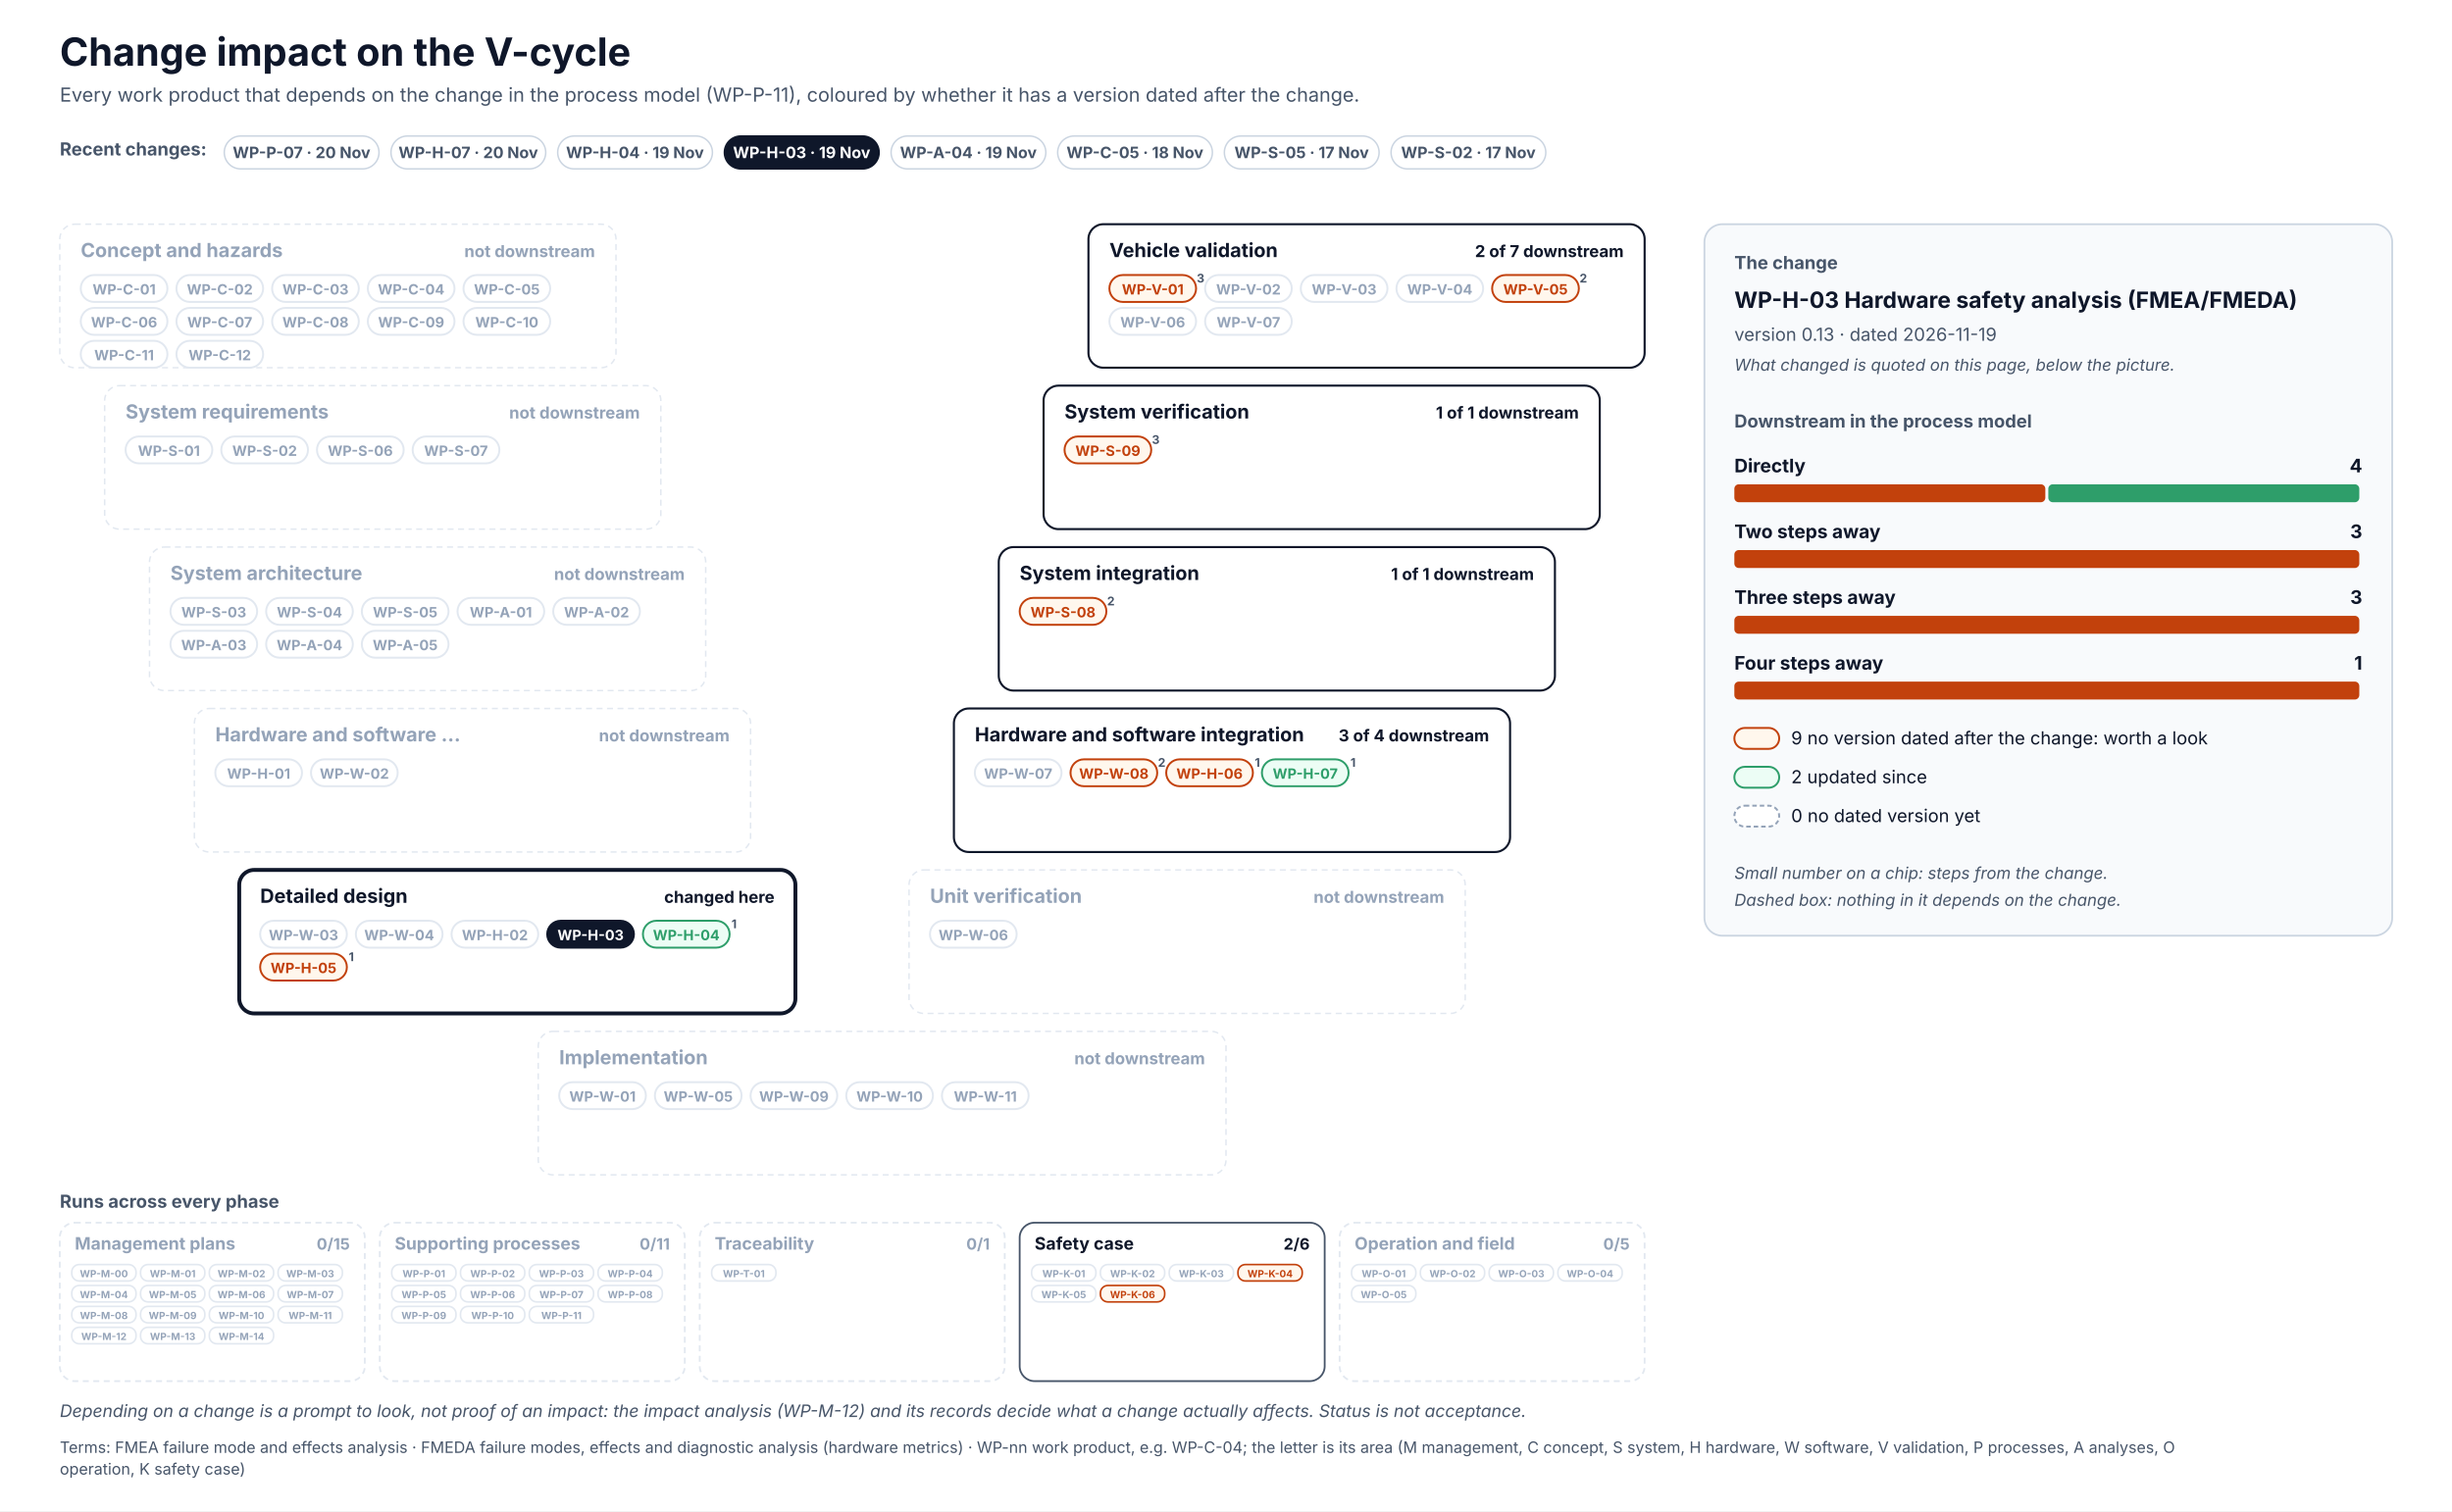
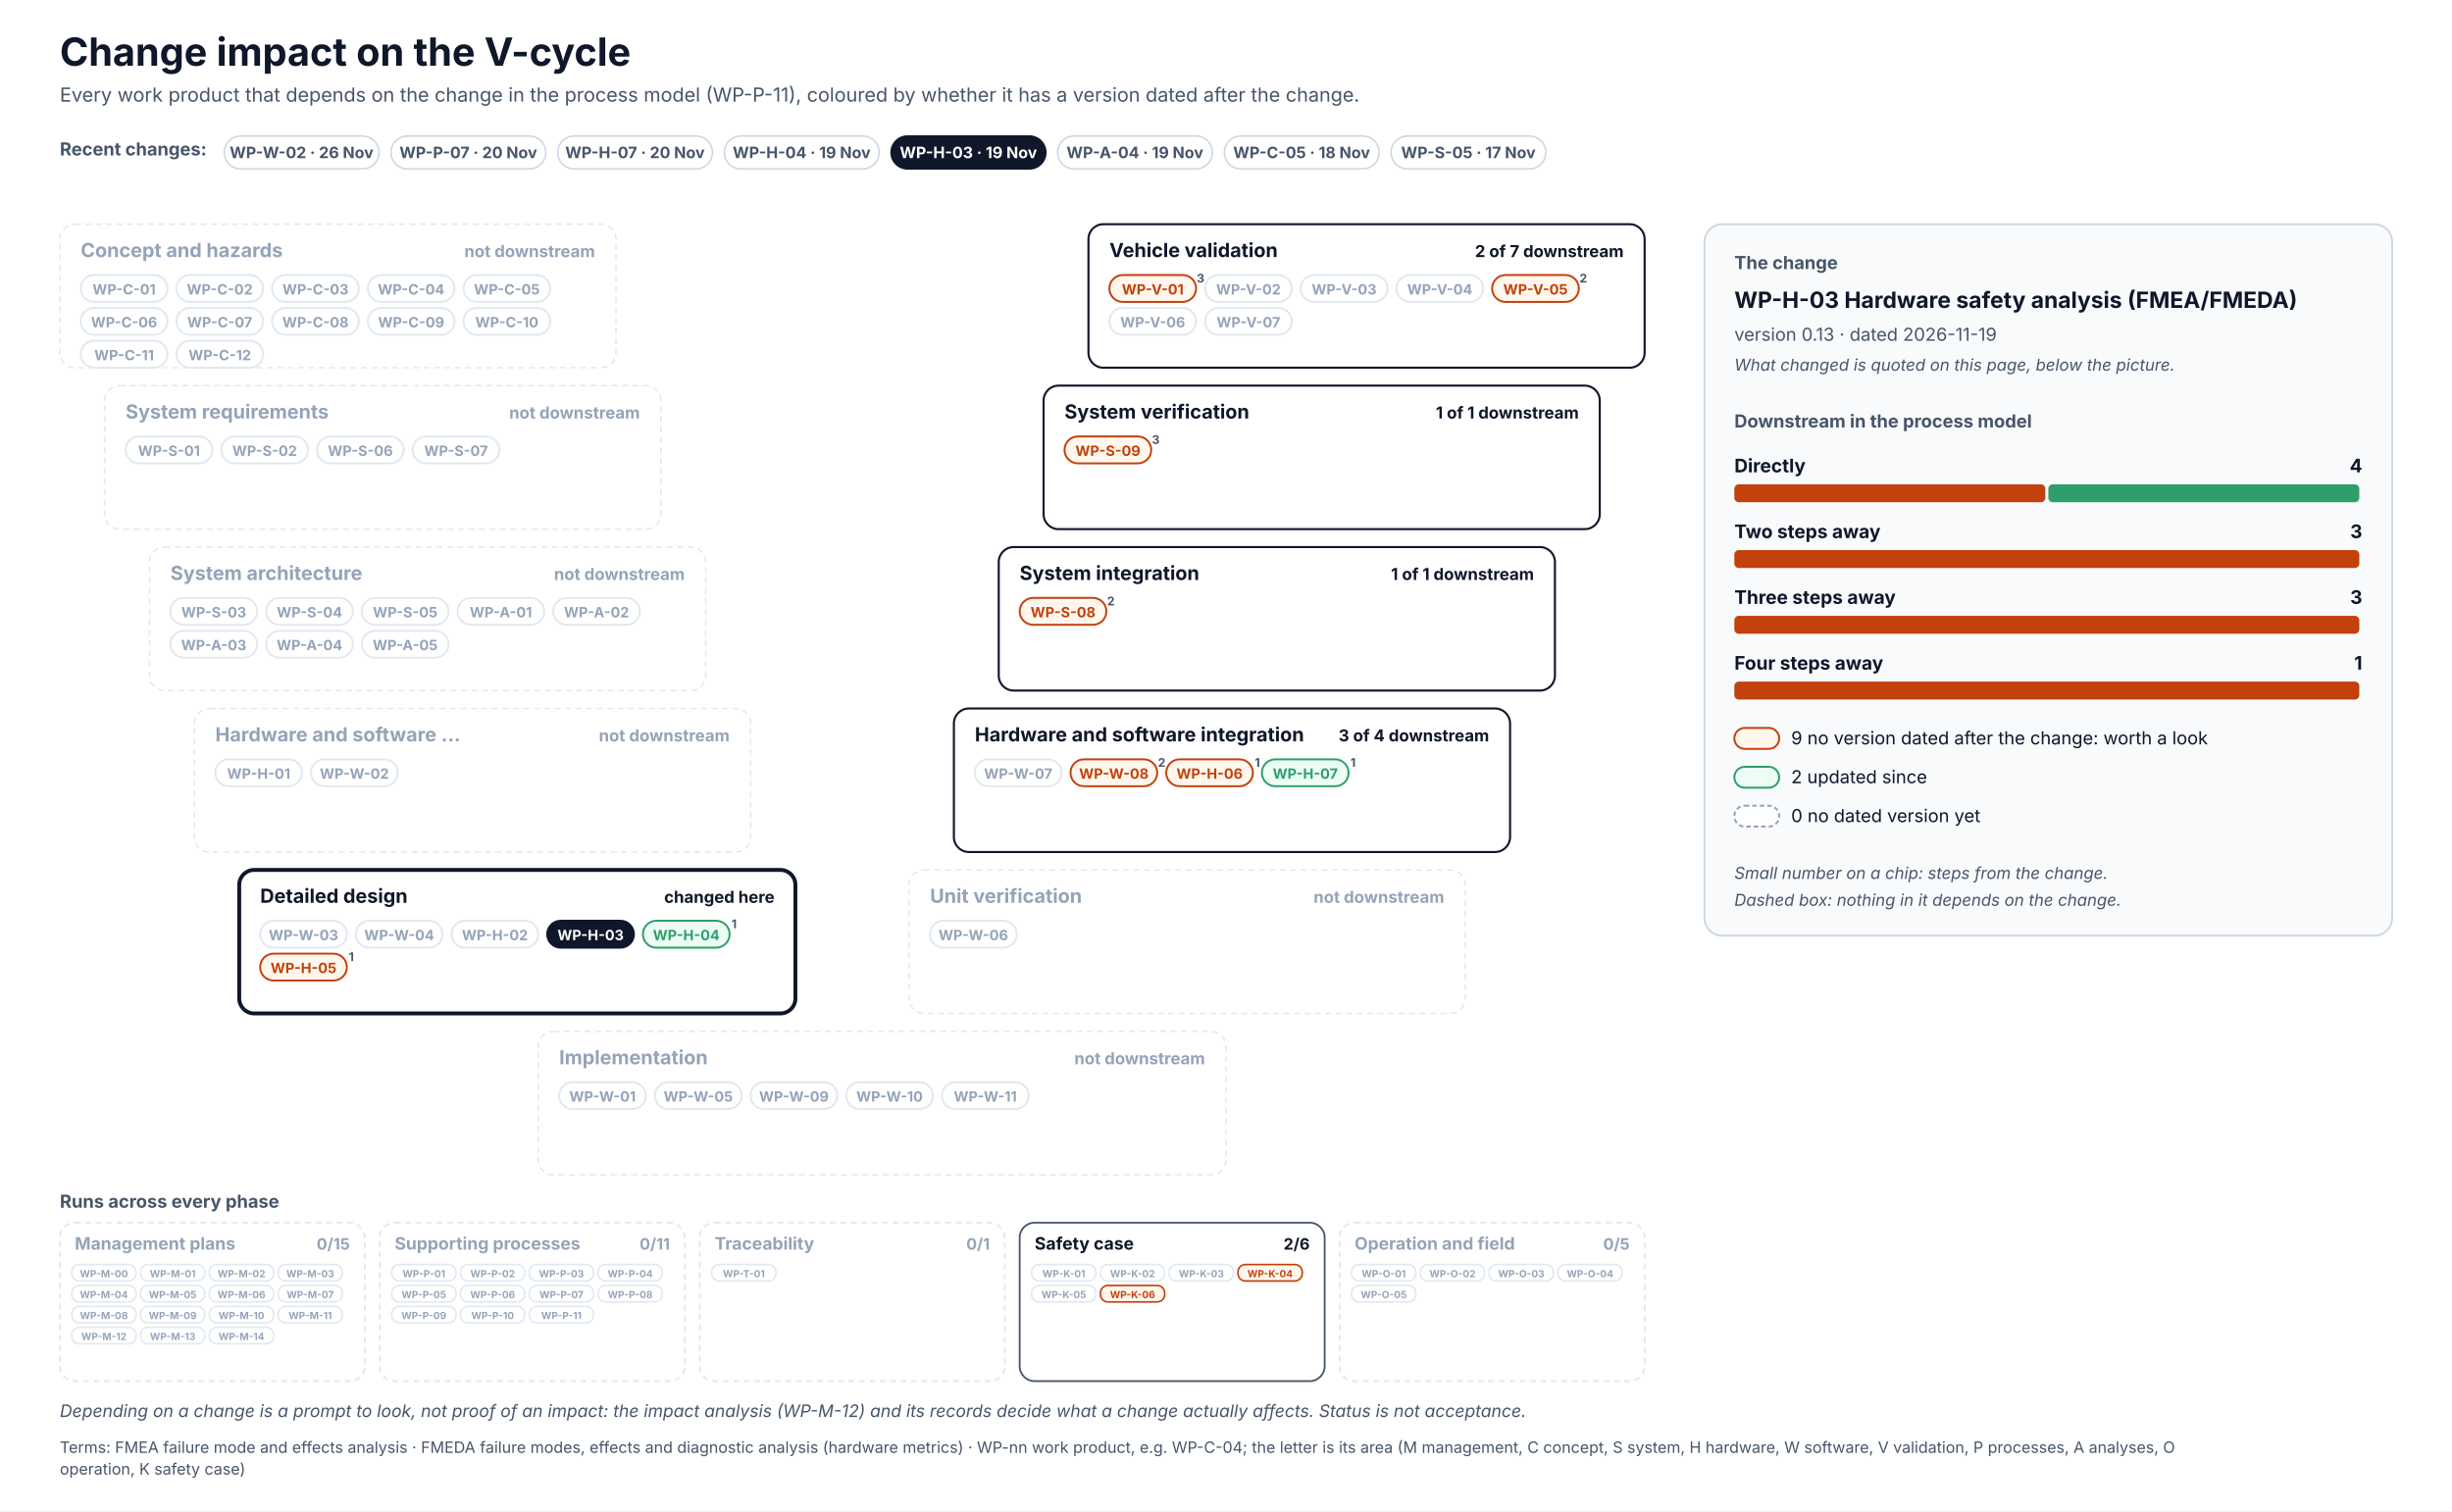
<svg xmlns="http://www.w3.org/2000/svg" width="1640" height="1011" viewBox="0 0 1640 1011" font-family="Inter, 'Segoe UI', Helvetica, Arial, sans-serif" role="img">
  <defs>
    <pattern id="hatch" patternUnits="userSpaceOnUse" width="6" height="6" patternTransform="rotate(45)">
      <rect width="6" height="6" fill="#F1F5F9" />
      <line x1="0" y1="0" x2="0" y2="6" stroke="#CBD5E1" stroke-width="2" />
    </pattern>
  </defs>
  <rect x="0" y="0" width="1640" height="1011" rx="0" fill="#FFFFFF" stroke="none" stroke-width="0" />
  <text x="40" y="44" font-size="26" fill="#0F172A" font-weight="700">Change impact on the V-cycle</text>
  <text x="40" y="68" font-size="13" fill="#475569">Every work product that depends on the change in the process model (WP-P-11), coloured by whether it has a version dated after the change.</text>
  <text x="40" y="104" font-size="12" fill="#475569" font-weight="700">Recent changes:</text>
  <g transform="translate(150,91)">
    <rect x="0" y="0" width="103.5" height="22" rx="11.0" fill="#FFFFFF" stroke="#CBD5E1" stroke-width="1" />
+     <text x="51.7" y="14.8" font-size="10.5" fill="#475569" font-weight="700" text-anchor="middle">WP-W-02 · 26 Nov</text>
+   </g>
+   <g transform="translate(261.5,91)">
+     <rect x="0" y="0" width="103.5" height="22" rx="11.0" fill="#FFFFFF" stroke="#CBD5E1" stroke-width="1" />
    <text x="51.7" y="14.8" font-size="10.5" fill="#475569" font-weight="700" text-anchor="middle">WP-P-07 · 20 Nov</text>
  </g>
-   <g transform="translate(261.5,91)">
+   <g transform="translate(373,91)">
    <rect x="0" y="0" width="103.5" height="22" rx="11.0" fill="#FFFFFF" stroke="#CBD5E1" stroke-width="1" />
    <text x="51.7" y="14.8" font-size="10.5" fill="#475569" font-weight="700" text-anchor="middle">WP-H-07 · 20 Nov</text>
  </g>
-   <g transform="translate(373,91)">
+   <g transform="translate(484.5,91)">
    <rect x="0" y="0" width="103.5" height="22" rx="11.0" fill="#FFFFFF" stroke="#CBD5E1" stroke-width="1" />
    <text x="51.7" y="14.8" font-size="10.5" fill="#475569" font-weight="700" text-anchor="middle">WP-H-04 · 19 Nov</text>
  </g>
-   <g transform="translate(484.5,91)">
+   <g transform="translate(596,91)">
    <rect x="0" y="0" width="103.5" height="22" rx="11.0" fill="#0F172A" stroke="#0F172A" stroke-width="1" />
    <text x="51.7" y="14.8" font-size="10.5" fill="#FFFFFF" font-weight="700" text-anchor="middle">WP-H-03 · 19 Nov</text>
  </g>
-   <g transform="translate(596,91)">
+   <g transform="translate(707.4,91)">
    <rect x="0" y="0" width="103.5" height="22" rx="11.0" fill="#FFFFFF" stroke="#CBD5E1" stroke-width="1" />
    <text x="51.7" y="14.8" font-size="10.5" fill="#475569" font-weight="700" text-anchor="middle">WP-A-04 · 19 Nov</text>
  </g>
-   <g transform="translate(707.4,91)">
+   <g transform="translate(818.9,91)">
    <rect x="0" y="0" width="103.5" height="22" rx="11.0" fill="#FFFFFF" stroke="#CBD5E1" stroke-width="1" />
    <text x="51.7" y="14.8" font-size="10.5" fill="#475569" font-weight="700" text-anchor="middle">WP-C-05 · 18 Nov</text>
  </g>
-   <g transform="translate(818.9,91)">
+   <g transform="translate(930.4,91)">
    <rect x="0" y="0" width="103.5" height="22" rx="11.0" fill="#FFFFFF" stroke="#CBD5E1" stroke-width="1" />
    <text x="51.7" y="14.8" font-size="10.5" fill="#475569" font-weight="700" text-anchor="middle">WP-S-05 · 17 Nov</text>
-   </g>
-   <g transform="translate(930.4,91)">
-     <rect x="0" y="0" width="103.5" height="22" rx="11.0" fill="#FFFFFF" stroke="#CBD5E1" stroke-width="1" />
-     <text x="51.7" y="14.8" font-size="10.5" fill="#475569" font-weight="700" text-anchor="middle">WP-S-02 · 17 Nov</text>
  </g>
  <rect x="40" y="150" width="372" height="96" rx="10" fill="#FFFFFF" stroke="#E2E8F0" stroke-width="1" stroke-dasharray="4 3" />
  <text x="54" y="172" font-size="13" fill="#94A3B8" font-weight="700">Concept and hazards</text>
  <text x="398" y="172" font-size="11" fill="#94A3B8" font-weight="700" text-anchor="end">not downstream</text>
  <rect x="54" y="184" width="58" height="18" rx="9.0" fill="#FFFFFF" stroke="#E2E8F0" stroke-width="1.3" />
  <text x="83" y="197" font-size="9.5" fill="#94A3B8" font-weight="700" text-anchor="middle">WP-C-01</text>
  <rect x="118" y="184" width="58" height="18" rx="9.0" fill="#FFFFFF" stroke="#E2E8F0" stroke-width="1.3" />
  <text x="147" y="197" font-size="9.5" fill="#94A3B8" font-weight="700" text-anchor="middle">WP-C-02</text>
  <rect x="182" y="184" width="58" height="18" rx="9.0" fill="#FFFFFF" stroke="#E2E8F0" stroke-width="1.3" />
  <text x="211" y="197" font-size="9.5" fill="#94A3B8" font-weight="700" text-anchor="middle">WP-C-03</text>
  <rect x="246" y="184" width="58" height="18" rx="9.0" fill="#FFFFFF" stroke="#E2E8F0" stroke-width="1.3" />
  <text x="275" y="197" font-size="9.5" fill="#94A3B8" font-weight="700" text-anchor="middle">WP-C-04</text>
  <rect x="310" y="184" width="58" height="18" rx="9.0" fill="#FFFFFF" stroke="#E2E8F0" stroke-width="1.3" />
  <text x="339" y="197" font-size="9.5" fill="#94A3B8" font-weight="700" text-anchor="middle">WP-C-05</text>
  <rect x="54" y="206" width="58" height="18" rx="9.0" fill="#FFFFFF" stroke="#E2E8F0" stroke-width="1.3" />
  <text x="83" y="219" font-size="9.5" fill="#94A3B8" font-weight="700" text-anchor="middle">WP-C-06</text>
  <rect x="118" y="206" width="58" height="18" rx="9.0" fill="#FFFFFF" stroke="#E2E8F0" stroke-width="1.3" />
  <text x="147" y="219" font-size="9.5" fill="#94A3B8" font-weight="700" text-anchor="middle">WP-C-07</text>
  <rect x="182" y="206" width="58" height="18" rx="9.0" fill="#FFFFFF" stroke="#E2E8F0" stroke-width="1.3" />
  <text x="211" y="219" font-size="9.5" fill="#94A3B8" font-weight="700" text-anchor="middle">WP-C-08</text>
  <rect x="246" y="206" width="58" height="18" rx="9.0" fill="#FFFFFF" stroke="#E2E8F0" stroke-width="1.3" />
  <text x="275" y="219" font-size="9.5" fill="#94A3B8" font-weight="700" text-anchor="middle">WP-C-09</text>
  <rect x="310" y="206" width="58" height="18" rx="9.0" fill="#FFFFFF" stroke="#E2E8F0" stroke-width="1.3" />
  <text x="339" y="219" font-size="9.5" fill="#94A3B8" font-weight="700" text-anchor="middle">WP-C-10</text>
  <rect x="54" y="228" width="58" height="18" rx="9.0" fill="#FFFFFF" stroke="#E2E8F0" stroke-width="1.3" />
  <text x="83" y="241" font-size="9.5" fill="#94A3B8" font-weight="700" text-anchor="middle">WP-C-11</text>
  <rect x="118" y="228" width="58" height="18" rx="9.0" fill="#FFFFFF" stroke="#E2E8F0" stroke-width="1.3" />
  <text x="147" y="241" font-size="9.5" fill="#94A3B8" font-weight="700" text-anchor="middle">WP-C-12</text>
  <rect x="728" y="150" width="372" height="96" rx="10" fill="#FFFFFF" stroke="#0F172A" stroke-width="1.4" />
  <text x="742" y="172" font-size="13" fill="#0F172A" font-weight="700">Vehicle validation</text>
  <text x="1086" y="172" font-size="11" fill="#0F172A" font-weight="700" text-anchor="end">2 of 7 downstream</text>
  <rect x="742" y="184" width="58" height="18" rx="9.0" fill="#FFF7ED" stroke="#C2410C" stroke-width="1.3" />
  <text x="771" y="197" font-size="9.5" fill="#C2410C" font-weight="700" text-anchor="middle">WP-V-01</text>
  <text x="803" y="189" font-size="8" fill="#475569" font-weight="700" text-anchor="middle">3</text>
  <rect x="806" y="184" width="58" height="18" rx="9.0" fill="#FFFFFF" stroke="#E2E8F0" stroke-width="1.3" />
  <text x="835" y="197" font-size="9.5" fill="#94A3B8" font-weight="700" text-anchor="middle">WP-V-02</text>
  <rect x="870" y="184" width="58" height="18" rx="9.0" fill="#FFFFFF" stroke="#E2E8F0" stroke-width="1.3" />
  <text x="899" y="197" font-size="9.5" fill="#94A3B8" font-weight="700" text-anchor="middle">WP-V-03</text>
  <rect x="934" y="184" width="58" height="18" rx="9.0" fill="#FFFFFF" stroke="#E2E8F0" stroke-width="1.3" />
  <text x="963" y="197" font-size="9.5" fill="#94A3B8" font-weight="700" text-anchor="middle">WP-V-04</text>
  <rect x="998" y="184" width="58" height="18" rx="9.0" fill="#FFF7ED" stroke="#C2410C" stroke-width="1.3" />
  <text x="1027" y="197" font-size="9.5" fill="#C2410C" font-weight="700" text-anchor="middle">WP-V-05</text>
  <text x="1059" y="189" font-size="8" fill="#475569" font-weight="700" text-anchor="middle">2</text>
  <rect x="742" y="206" width="58" height="18" rx="9.0" fill="#FFFFFF" stroke="#E2E8F0" stroke-width="1.3" />
  <text x="771" y="219" font-size="9.5" fill="#94A3B8" font-weight="700" text-anchor="middle">WP-V-06</text>
  <rect x="806" y="206" width="58" height="18" rx="9.0" fill="#FFFFFF" stroke="#E2E8F0" stroke-width="1.3" />
  <text x="835" y="219" font-size="9.5" fill="#94A3B8" font-weight="700" text-anchor="middle">WP-V-07</text>
  <rect x="70" y="258" width="372" height="96" rx="10" fill="#FFFFFF" stroke="#E2E8F0" stroke-width="1" stroke-dasharray="4 3" />
  <text x="84" y="280" font-size="13" fill="#94A3B8" font-weight="700">System requirements</text>
  <text x="428" y="280" font-size="11" fill="#94A3B8" font-weight="700" text-anchor="end">not downstream</text>
  <rect x="84" y="292" width="58" height="18" rx="9.0" fill="#FFFFFF" stroke="#E2E8F0" stroke-width="1.3" />
  <text x="113" y="305" font-size="9.5" fill="#94A3B8" font-weight="700" text-anchor="middle">WP-S-01</text>
  <rect x="148" y="292" width="58" height="18" rx="9.0" fill="#FFFFFF" stroke="#E2E8F0" stroke-width="1.3" />
  <text x="177" y="305" font-size="9.5" fill="#94A3B8" font-weight="700" text-anchor="middle">WP-S-02</text>
  <rect x="212" y="292" width="58" height="18" rx="9.0" fill="#FFFFFF" stroke="#E2E8F0" stroke-width="1.3" />
  <text x="241" y="305" font-size="9.5" fill="#94A3B8" font-weight="700" text-anchor="middle">WP-S-06</text>
  <rect x="276" y="292" width="58" height="18" rx="9.0" fill="#FFFFFF" stroke="#E2E8F0" stroke-width="1.3" />
  <text x="305" y="305" font-size="9.5" fill="#94A3B8" font-weight="700" text-anchor="middle">WP-S-07</text>
  <rect x="698" y="258" width="372" height="96" rx="10" fill="#FFFFFF" stroke="#0F172A" stroke-width="1.4" />
  <text x="712" y="280" font-size="13" fill="#0F172A" font-weight="700">System verification</text>
  <text x="1056" y="280" font-size="11" fill="#0F172A" font-weight="700" text-anchor="end">1 of 1 downstream</text>
  <rect x="712" y="292" width="58" height="18" rx="9.0" fill="#FFF7ED" stroke="#C2410C" stroke-width="1.3" />
  <text x="741" y="305" font-size="9.5" fill="#C2410C" font-weight="700" text-anchor="middle">WP-S-09</text>
  <text x="773" y="297" font-size="8" fill="#475569" font-weight="700" text-anchor="middle">3</text>
  <rect x="100" y="366" width="372" height="96" rx="10" fill="#FFFFFF" stroke="#E2E8F0" stroke-width="1" stroke-dasharray="4 3" />
  <text x="114" y="388" font-size="13" fill="#94A3B8" font-weight="700">System architecture</text>
  <text x="458" y="388" font-size="11" fill="#94A3B8" font-weight="700" text-anchor="end">not downstream</text>
  <rect x="114" y="400" width="58" height="18" rx="9.0" fill="#FFFFFF" stroke="#E2E8F0" stroke-width="1.3" />
  <text x="143" y="413" font-size="9.5" fill="#94A3B8" font-weight="700" text-anchor="middle">WP-S-03</text>
  <rect x="178" y="400" width="58" height="18" rx="9.0" fill="#FFFFFF" stroke="#E2E8F0" stroke-width="1.3" />
  <text x="207" y="413" font-size="9.5" fill="#94A3B8" font-weight="700" text-anchor="middle">WP-S-04</text>
  <rect x="242" y="400" width="58" height="18" rx="9.0" fill="#FFFFFF" stroke="#E2E8F0" stroke-width="1.3" />
  <text x="271" y="413" font-size="9.5" fill="#94A3B8" font-weight="700" text-anchor="middle">WP-S-05</text>
  <rect x="306" y="400" width="58" height="18" rx="9.0" fill="#FFFFFF" stroke="#E2E8F0" stroke-width="1.3" />
  <text x="335" y="413" font-size="9.5" fill="#94A3B8" font-weight="700" text-anchor="middle">WP-A-01</text>
  <rect x="370" y="400" width="58" height="18" rx="9.0" fill="#FFFFFF" stroke="#E2E8F0" stroke-width="1.3" />
  <text x="399" y="413" font-size="9.5" fill="#94A3B8" font-weight="700" text-anchor="middle">WP-A-02</text>
  <rect x="114" y="422" width="58" height="18" rx="9.0" fill="#FFFFFF" stroke="#E2E8F0" stroke-width="1.3" />
  <text x="143" y="435" font-size="9.5" fill="#94A3B8" font-weight="700" text-anchor="middle">WP-A-03</text>
  <rect x="178" y="422" width="58" height="18" rx="9.0" fill="#FFFFFF" stroke="#E2E8F0" stroke-width="1.3" />
  <text x="207" y="435" font-size="9.5" fill="#94A3B8" font-weight="700" text-anchor="middle">WP-A-04</text>
  <rect x="242" y="422" width="58" height="18" rx="9.0" fill="#FFFFFF" stroke="#E2E8F0" stroke-width="1.3" />
  <text x="271" y="435" font-size="9.5" fill="#94A3B8" font-weight="700" text-anchor="middle">WP-A-05</text>
  <rect x="668" y="366" width="372" height="96" rx="10" fill="#FFFFFF" stroke="#0F172A" stroke-width="1.4" />
  <text x="682" y="388" font-size="13" fill="#0F172A" font-weight="700">System integration</text>
  <text x="1026" y="388" font-size="11" fill="#0F172A" font-weight="700" text-anchor="end">1 of 1 downstream</text>
  <rect x="682" y="400" width="58" height="18" rx="9.0" fill="#FFF7ED" stroke="#C2410C" stroke-width="1.3" />
  <text x="711" y="413" font-size="9.5" fill="#C2410C" font-weight="700" text-anchor="middle">WP-S-08</text>
  <text x="743" y="405" font-size="8" fill="#475569" font-weight="700" text-anchor="middle">2</text>
  <rect x="130" y="474" width="372" height="96" rx="10" fill="#FFFFFF" stroke="#E2E8F0" stroke-width="1" stroke-dasharray="4 3" />
  <text x="144" y="496" font-size="13" fill="#94A3B8" font-weight="700">Hardware and software …</text>
  <text x="488" y="496" font-size="11" fill="#94A3B8" font-weight="700" text-anchor="end">not downstream</text>
  <rect x="144" y="508" width="58" height="18" rx="9.0" fill="#FFFFFF" stroke="#E2E8F0" stroke-width="1.3" />
  <text x="173" y="521" font-size="9.5" fill="#94A3B8" font-weight="700" text-anchor="middle">WP-H-01</text>
  <rect x="208" y="508" width="58" height="18" rx="9.0" fill="#FFFFFF" stroke="#E2E8F0" stroke-width="1.3" />
  <text x="237" y="521" font-size="9.5" fill="#94A3B8" font-weight="700" text-anchor="middle">WP-W-02</text>
  <rect x="638" y="474" width="372" height="96" rx="10" fill="#FFFFFF" stroke="#0F172A" stroke-width="1.4" />
  <text x="652" y="496" font-size="13" fill="#0F172A" font-weight="700">Hardware and software integration</text>
  <text x="996" y="496" font-size="11" fill="#0F172A" font-weight="700" text-anchor="end">3 of 4 downstream</text>
  <rect x="652" y="508" width="58" height="18" rx="9.0" fill="#FFFFFF" stroke="#E2E8F0" stroke-width="1.3" />
  <text x="681" y="521" font-size="9.5" fill="#94A3B8" font-weight="700" text-anchor="middle">WP-W-07</text>
  <rect x="716" y="508" width="58" height="18" rx="9.0" fill="#FFF7ED" stroke="#C2410C" stroke-width="1.3" />
  <text x="745" y="521" font-size="9.5" fill="#C2410C" font-weight="700" text-anchor="middle">WP-W-08</text>
  <text x="777" y="513" font-size="8" fill="#475569" font-weight="700" text-anchor="middle">2</text>
  <rect x="780" y="508" width="58" height="18" rx="9.0" fill="#FFF7ED" stroke="#C2410C" stroke-width="1.3" />
  <text x="809" y="521" font-size="9.5" fill="#C2410C" font-weight="700" text-anchor="middle">WP-H-06</text>
  <text x="841" y="513" font-size="8" fill="#475569" font-weight="700" text-anchor="middle">1</text>
  <rect x="844" y="508" width="58" height="18" rx="9.0" fill="#ECFDF5" stroke="#2E9E6A" stroke-width="1.3" />
  <text x="873" y="521" font-size="9.5" fill="#2E9E6A" font-weight="700" text-anchor="middle">WP-H-07</text>
  <text x="905" y="513" font-size="8" fill="#475569" font-weight="700" text-anchor="middle">1</text>
  <rect x="160" y="582" width="372" height="96" rx="10" fill="#FFFFFF" stroke="#0F172A" stroke-width="2.6" />
  <text x="174" y="604" font-size="13" fill="#0F172A" font-weight="700">Detailed design</text>
  <text x="518" y="604" font-size="11" fill="#0F172A" font-weight="700" text-anchor="end">changed here</text>
  <rect x="174" y="616" width="58" height="18" rx="9.0" fill="#FFFFFF" stroke="#E2E8F0" stroke-width="1.3" />
  <text x="203" y="629" font-size="9.5" fill="#94A3B8" font-weight="700" text-anchor="middle">WP-W-03</text>
  <rect x="238" y="616" width="58" height="18" rx="9.0" fill="#FFFFFF" stroke="#E2E8F0" stroke-width="1.3" />
  <text x="267" y="629" font-size="9.5" fill="#94A3B8" font-weight="700" text-anchor="middle">WP-W-04</text>
  <rect x="302" y="616" width="58" height="18" rx="9.0" fill="#FFFFFF" stroke="#E2E8F0" stroke-width="1.3" />
  <text x="331" y="629" font-size="9.5" fill="#94A3B8" font-weight="700" text-anchor="middle">WP-H-02</text>
  <rect x="366" y="616" width="58" height="18" rx="9.0" fill="#0F172A" stroke="#0F172A" stroke-width="1.3" />
  <text x="395" y="629" font-size="9.5" fill="#FFFFFF" font-weight="700" text-anchor="middle">WP-H-03</text>
  <rect x="430" y="616" width="58" height="18" rx="9.0" fill="#ECFDF5" stroke="#2E9E6A" stroke-width="1.3" />
  <text x="459" y="629" font-size="9.5" fill="#2E9E6A" font-weight="700" text-anchor="middle">WP-H-04</text>
  <text x="491" y="621" font-size="8" fill="#475569" font-weight="700" text-anchor="middle">1</text>
  <rect x="174" y="638" width="58" height="18" rx="9.0" fill="#FFF7ED" stroke="#C2410C" stroke-width="1.3" />
  <text x="203" y="651" font-size="9.5" fill="#C2410C" font-weight="700" text-anchor="middle">WP-H-05</text>
  <text x="235" y="643" font-size="8" fill="#475569" font-weight="700" text-anchor="middle">1</text>
  <rect x="608" y="582" width="372" height="96" rx="10" fill="#FFFFFF" stroke="#E2E8F0" stroke-width="1" stroke-dasharray="4 3" />
  <text x="622" y="604" font-size="13" fill="#94A3B8" font-weight="700">Unit verification</text>
  <text x="966" y="604" font-size="11" fill="#94A3B8" font-weight="700" text-anchor="end">not downstream</text>
  <rect x="622" y="616" width="58" height="18" rx="9.0" fill="#FFFFFF" stroke="#E2E8F0" stroke-width="1.3" />
  <text x="651" y="629" font-size="9.5" fill="#94A3B8" font-weight="700" text-anchor="middle">WP-W-06</text>
  <rect x="360" y="690" width="460" height="96" rx="10" fill="#FFFFFF" stroke="#E2E8F0" stroke-width="1" stroke-dasharray="4 3" />
  <text x="374" y="712" font-size="13" fill="#94A3B8" font-weight="700">Implementation</text>
  <text x="806" y="712" font-size="11" fill="#94A3B8" font-weight="700" text-anchor="end">not downstream</text>
  <rect x="374" y="724" width="58" height="18" rx="9.0" fill="#FFFFFF" stroke="#E2E8F0" stroke-width="1.3" />
  <text x="403" y="737" font-size="9.5" fill="#94A3B8" font-weight="700" text-anchor="middle">WP-W-01</text>
  <rect x="438" y="724" width="58" height="18" rx="9.0" fill="#FFFFFF" stroke="#E2E8F0" stroke-width="1.3" />
  <text x="467" y="737" font-size="9.5" fill="#94A3B8" font-weight="700" text-anchor="middle">WP-W-05</text>
  <rect x="502" y="724" width="58" height="18" rx="9.0" fill="#FFFFFF" stroke="#E2E8F0" stroke-width="1.3" />
  <text x="531" y="737" font-size="9.5" fill="#94A3B8" font-weight="700" text-anchor="middle">WP-W-09</text>
  <rect x="566" y="724" width="58" height="18" rx="9.0" fill="#FFFFFF" stroke="#E2E8F0" stroke-width="1.3" />
  <text x="595" y="737" font-size="9.5" fill="#94A3B8" font-weight="700" text-anchor="middle">WP-W-10</text>
  <rect x="630" y="724" width="58" height="18" rx="9.0" fill="#FFFFFF" stroke="#E2E8F0" stroke-width="1.3" />
  <text x="659" y="737" font-size="9.5" fill="#94A3B8" font-weight="700" text-anchor="middle">WP-W-11</text>
  <text x="40" y="808" font-size="12" fill="#475569" font-weight="700">Runs across every phase</text>
  <rect x="40" y="818" width="204" height="106" rx="10" fill="#FFFFFF" stroke="#E2E8F0" stroke-width="1.2" stroke-dasharray="4 3" />
  <text x="50" y="836" font-size="11.5" fill="#94A3B8" font-weight="700">Management plans</text>
  <text x="234" y="836" font-size="10.5" fill="#94A3B8" font-weight="700" text-anchor="end">0/15</text>
  <rect x="48" y="846" width="43" height="11" rx="5" fill="#FFFFFF" stroke="#E2E8F0" stroke-width="1.1" />
  <text x="69.5" y="854.5" font-size="6.6" fill="#94A3B8" font-weight="700" text-anchor="middle">WP-M-00</text>
  <rect x="94" y="846" width="43" height="11" rx="5" fill="#FFFFFF" stroke="#E2E8F0" stroke-width="1.1" />
  <text x="115.5" y="854.5" font-size="6.6" fill="#94A3B8" font-weight="700" text-anchor="middle">WP-M-01</text>
  <rect x="140" y="846" width="43" height="11" rx="5" fill="#FFFFFF" stroke="#E2E8F0" stroke-width="1.1" />
  <text x="161.5" y="854.5" font-size="6.6" fill="#94A3B8" font-weight="700" text-anchor="middle">WP-M-02</text>
  <rect x="186" y="846" width="43" height="11" rx="5" fill="#FFFFFF" stroke="#E2E8F0" stroke-width="1.1" />
  <text x="207.5" y="854.5" font-size="6.6" fill="#94A3B8" font-weight="700" text-anchor="middle">WP-M-03</text>
  <rect x="48" y="860" width="43" height="11" rx="5" fill="#FFFFFF" stroke="#E2E8F0" stroke-width="1.1" />
  <text x="69.5" y="868.5" font-size="6.6" fill="#94A3B8" font-weight="700" text-anchor="middle">WP-M-04</text>
  <rect x="94" y="860" width="43" height="11" rx="5" fill="#FFFFFF" stroke="#E2E8F0" stroke-width="1.1" />
  <text x="115.5" y="868.5" font-size="6.6" fill="#94A3B8" font-weight="700" text-anchor="middle">WP-M-05</text>
  <rect x="140" y="860" width="43" height="11" rx="5" fill="#FFFFFF" stroke="#E2E8F0" stroke-width="1.1" />
  <text x="161.5" y="868.5" font-size="6.6" fill="#94A3B8" font-weight="700" text-anchor="middle">WP-M-06</text>
  <rect x="186" y="860" width="43" height="11" rx="5" fill="#FFFFFF" stroke="#E2E8F0" stroke-width="1.1" />
  <text x="207.5" y="868.5" font-size="6.6" fill="#94A3B8" font-weight="700" text-anchor="middle">WP-M-07</text>
  <rect x="48" y="874" width="43" height="11" rx="5" fill="#FFFFFF" stroke="#E2E8F0" stroke-width="1.1" />
  <text x="69.5" y="882.5" font-size="6.6" fill="#94A3B8" font-weight="700" text-anchor="middle">WP-M-08</text>
  <rect x="94" y="874" width="43" height="11" rx="5" fill="#FFFFFF" stroke="#E2E8F0" stroke-width="1.1" />
  <text x="115.5" y="882.5" font-size="6.6" fill="#94A3B8" font-weight="700" text-anchor="middle">WP-M-09</text>
  <rect x="140" y="874" width="43" height="11" rx="5" fill="#FFFFFF" stroke="#E2E8F0" stroke-width="1.1" />
  <text x="161.5" y="882.5" font-size="6.6" fill="#94A3B8" font-weight="700" text-anchor="middle">WP-M-10</text>
  <rect x="186" y="874" width="43" height="11" rx="5" fill="#FFFFFF" stroke="#E2E8F0" stroke-width="1.1" />
  <text x="207.5" y="882.5" font-size="6.6" fill="#94A3B8" font-weight="700" text-anchor="middle">WP-M-11</text>
  <rect x="48" y="888" width="43" height="11" rx="5" fill="#FFFFFF" stroke="#E2E8F0" stroke-width="1.1" />
  <text x="69.5" y="896.5" font-size="6.6" fill="#94A3B8" font-weight="700" text-anchor="middle">WP-M-12</text>
  <rect x="94" y="888" width="43" height="11" rx="5" fill="#FFFFFF" stroke="#E2E8F0" stroke-width="1.1" />
  <text x="115.5" y="896.5" font-size="6.6" fill="#94A3B8" font-weight="700" text-anchor="middle">WP-M-13</text>
  <rect x="140" y="888" width="43" height="11" rx="5" fill="#FFFFFF" stroke="#E2E8F0" stroke-width="1.1" />
  <text x="161.5" y="896.5" font-size="6.6" fill="#94A3B8" font-weight="700" text-anchor="middle">WP-M-14</text>
  <rect x="254" y="818" width="204" height="106" rx="10" fill="#FFFFFF" stroke="#E2E8F0" stroke-width="1.2" stroke-dasharray="4 3" />
  <text x="264" y="836" font-size="11.5" fill="#94A3B8" font-weight="700">Supporting processes</text>
  <text x="448" y="836" font-size="10.5" fill="#94A3B8" font-weight="700" text-anchor="end">0/11</text>
  <rect x="262" y="846" width="43" height="11" rx="5" fill="#FFFFFF" stroke="#E2E8F0" stroke-width="1.1" />
  <text x="283.5" y="854.5" font-size="6.6" fill="#94A3B8" font-weight="700" text-anchor="middle">WP-P-01</text>
  <rect x="308" y="846" width="43" height="11" rx="5" fill="#FFFFFF" stroke="#E2E8F0" stroke-width="1.1" />
  <text x="329.5" y="854.5" font-size="6.6" fill="#94A3B8" font-weight="700" text-anchor="middle">WP-P-02</text>
  <rect x="354" y="846" width="43" height="11" rx="5" fill="#FFFFFF" stroke="#E2E8F0" stroke-width="1.1" />
  <text x="375.5" y="854.5" font-size="6.6" fill="#94A3B8" font-weight="700" text-anchor="middle">WP-P-03</text>
  <rect x="400" y="846" width="43" height="11" rx="5" fill="#FFFFFF" stroke="#E2E8F0" stroke-width="1.1" />
  <text x="421.5" y="854.5" font-size="6.6" fill="#94A3B8" font-weight="700" text-anchor="middle">WP-P-04</text>
  <rect x="262" y="860" width="43" height="11" rx="5" fill="#FFFFFF" stroke="#E2E8F0" stroke-width="1.1" />
  <text x="283.5" y="868.5" font-size="6.6" fill="#94A3B8" font-weight="700" text-anchor="middle">WP-P-05</text>
  <rect x="308" y="860" width="43" height="11" rx="5" fill="#FFFFFF" stroke="#E2E8F0" stroke-width="1.1" />
  <text x="329.5" y="868.5" font-size="6.6" fill="#94A3B8" font-weight="700" text-anchor="middle">WP-P-06</text>
  <rect x="354" y="860" width="43" height="11" rx="5" fill="#FFFFFF" stroke="#E2E8F0" stroke-width="1.1" />
  <text x="375.5" y="868.5" font-size="6.6" fill="#94A3B8" font-weight="700" text-anchor="middle">WP-P-07</text>
  <rect x="400" y="860" width="43" height="11" rx="5" fill="#FFFFFF" stroke="#E2E8F0" stroke-width="1.1" />
  <text x="421.5" y="868.5" font-size="6.6" fill="#94A3B8" font-weight="700" text-anchor="middle">WP-P-08</text>
  <rect x="262" y="874" width="43" height="11" rx="5" fill="#FFFFFF" stroke="#E2E8F0" stroke-width="1.1" />
  <text x="283.5" y="882.5" font-size="6.6" fill="#94A3B8" font-weight="700" text-anchor="middle">WP-P-09</text>
  <rect x="308" y="874" width="43" height="11" rx="5" fill="#FFFFFF" stroke="#E2E8F0" stroke-width="1.1" />
  <text x="329.5" y="882.5" font-size="6.6" fill="#94A3B8" font-weight="700" text-anchor="middle">WP-P-10</text>
  <rect x="354" y="874" width="43" height="11" rx="5" fill="#FFFFFF" stroke="#E2E8F0" stroke-width="1.1" />
  <text x="375.5" y="882.5" font-size="6.6" fill="#94A3B8" font-weight="700" text-anchor="middle">WP-P-11</text>
  <rect x="468" y="818" width="204" height="106" rx="10" fill="#FFFFFF" stroke="#E2E8F0" stroke-width="1.2" stroke-dasharray="4 3" />
  <text x="478" y="836" font-size="11.5" fill="#94A3B8" font-weight="700">Traceability</text>
  <text x="662" y="836" font-size="10.5" fill="#94A3B8" font-weight="700" text-anchor="end">0/1</text>
  <rect x="476" y="846" width="43" height="11" rx="5" fill="#FFFFFF" stroke="#E2E8F0" stroke-width="1.1" />
  <text x="497.5" y="854.5" font-size="6.6" fill="#94A3B8" font-weight="700" text-anchor="middle">WP-T-01</text>
  <rect x="682" y="818" width="204" height="106" rx="10" fill="#FFFFFF" stroke="#475569" stroke-width="1.2" />
  <text x="692" y="836" font-size="11.5" fill="#0F172A" font-weight="700">Safety case</text>
  <text x="876" y="836" font-size="10.5" fill="#0F172A" font-weight="700" text-anchor="end">2/6</text>
  <rect x="690" y="846" width="43" height="11" rx="5" fill="#FFFFFF" stroke="#E2E8F0" stroke-width="1.1" />
  <text x="711.5" y="854.5" font-size="6.6" fill="#94A3B8" font-weight="700" text-anchor="middle">WP-K-01</text>
  <rect x="736" y="846" width="43" height="11" rx="5" fill="#FFFFFF" stroke="#E2E8F0" stroke-width="1.1" />
  <text x="757.5" y="854.5" font-size="6.6" fill="#94A3B8" font-weight="700" text-anchor="middle">WP-K-02</text>
  <rect x="782" y="846" width="43" height="11" rx="5" fill="#FFFFFF" stroke="#E2E8F0" stroke-width="1.1" />
  <text x="803.5" y="854.5" font-size="6.6" fill="#94A3B8" font-weight="700" text-anchor="middle">WP-K-03</text>
  <rect x="828" y="846" width="43" height="11" rx="5" fill="#FFF7ED" stroke="#C2410C" stroke-width="1.1" />
  <text x="849.5" y="854.5" font-size="6.6" fill="#C2410C" font-weight="700" text-anchor="middle">WP-K-04</text>
  <rect x="690" y="860" width="43" height="11" rx="5" fill="#FFFFFF" stroke="#E2E8F0" stroke-width="1.1" />
  <text x="711.5" y="868.5" font-size="6.6" fill="#94A3B8" font-weight="700" text-anchor="middle">WP-K-05</text>
  <rect x="736" y="860" width="43" height="11" rx="5" fill="#FFF7ED" stroke="#C2410C" stroke-width="1.1" />
  <text x="757.5" y="868.5" font-size="6.6" fill="#C2410C" font-weight="700" text-anchor="middle">WP-K-06</text>
  <rect x="896" y="818" width="204" height="106" rx="10" fill="#FFFFFF" stroke="#E2E8F0" stroke-width="1.2" stroke-dasharray="4 3" />
  <text x="906" y="836" font-size="11.5" fill="#94A3B8" font-weight="700">Operation and field</text>
  <text x="1090" y="836" font-size="10.5" fill="#94A3B8" font-weight="700" text-anchor="end">0/5</text>
  <rect x="904" y="846" width="43" height="11" rx="5" fill="#FFFFFF" stroke="#E2E8F0" stroke-width="1.1" />
  <text x="925.5" y="854.5" font-size="6.6" fill="#94A3B8" font-weight="700" text-anchor="middle">WP-O-01</text>
  <rect x="950" y="846" width="43" height="11" rx="5" fill="#FFFFFF" stroke="#E2E8F0" stroke-width="1.1" />
  <text x="971.5" y="854.5" font-size="6.6" fill="#94A3B8" font-weight="700" text-anchor="middle">WP-O-02</text>
  <rect x="996" y="846" width="43" height="11" rx="5" fill="#FFFFFF" stroke="#E2E8F0" stroke-width="1.1" />
  <text x="1017.5" y="854.5" font-size="6.6" fill="#94A3B8" font-weight="700" text-anchor="middle">WP-O-03</text>
  <rect x="1042" y="846" width="43" height="11" rx="5" fill="#FFFFFF" stroke="#E2E8F0" stroke-width="1.1" />
  <text x="1063.5" y="854.5" font-size="6.6" fill="#94A3B8" font-weight="700" text-anchor="middle">WP-O-04</text>
  <rect x="904" y="860" width="43" height="11" rx="5" fill="#FFFFFF" stroke="#E2E8F0" stroke-width="1.1" />
  <text x="925.5" y="868.5" font-size="6.6" fill="#94A3B8" font-weight="700" text-anchor="middle">WP-O-05</text>
  <rect x="1140" y="150" width="460" height="476" rx="12" fill="#F8FAFC" stroke="#CBD5E1" stroke-width="1.2" />
  <text x="1160" y="180" font-size="12" fill="#475569" font-weight="700">The change</text>
  <text x="1160" y="206" font-size="15" fill="#0F172A" font-weight="700">WP-H-03 Hardware safety analysis (FMEA/FMEDA)</text>
  <text x="1160" y="228" font-size="12" fill="#475569">version 0.13 · dated 2026-11-19</text>
  <text x="1160" y="248" font-size="11" fill="#475569" font-style="italic">What changed is quoted on this page, below the picture.</text>
  <text x="1160" y="286" font-size="12" fill="#475569" font-weight="700">Downstream in the process model</text>
  <text x="1160" y="316" font-size="12.5" fill="#0F172A" font-weight="700">Directly</text>
  <text x="1580" y="316" font-size="12.5" fill="#0F172A" font-weight="700" text-anchor="end">4</text>
  <rect x="1160" y="324" width="208" height="12" rx="3" fill="#C2410C" stroke="none" stroke-width="0" />
  <rect x="1370" y="324" width="208" height="12" rx="3" fill="#2E9E6A" stroke="none" stroke-width="0" />
  <text x="1160" y="360" font-size="12.5" fill="#0F172A" font-weight="700">Two steps away</text>
  <text x="1580" y="360" font-size="12.5" fill="#0F172A" font-weight="700" text-anchor="end">3</text>
  <rect x="1160" y="368" width="418" height="12" rx="3" fill="#C2410C" stroke="none" stroke-width="0" />
  <text x="1160" y="404" font-size="12.5" fill="#0F172A" font-weight="700">Three steps away</text>
  <text x="1580" y="404" font-size="12.5" fill="#0F172A" font-weight="700" text-anchor="end">3</text>
  <rect x="1160" y="412" width="418" height="12" rx="3" fill="#C2410C" stroke="none" stroke-width="0" />
  <text x="1160" y="448" font-size="12.5" fill="#0F172A" font-weight="700">Four steps away</text>
  <text x="1580" y="448" font-size="12.5" fill="#0F172A" font-weight="700" text-anchor="end">1</text>
  <rect x="1160" y="456" width="418" height="12" rx="3" fill="#C2410C" stroke="none" stroke-width="0" />
  <rect x="1160" y="487" width="30" height="14" rx="7" fill="#FFF7ED" stroke="#C2410C" stroke-width="1.3" />
  <text x="1198" y="498" font-size="12" fill="#0F172A">9 no version dated after the change: worth a look</text>
  <rect x="1160" y="513" width="30" height="14" rx="7" fill="#ECFDF5" stroke="#2E9E6A" stroke-width="1.3" />
  <text x="1198" y="524" font-size="12" fill="#0F172A">2 updated since</text>
  <rect x="1160" y="539" width="30" height="14" rx="7" fill="#FFFFFF" stroke="#94A3B8" stroke-width="1.3" stroke-dasharray="3 2" />
  <text x="1198" y="550" font-size="12" fill="#0F172A">0 no dated version yet</text>
  <text x="1160" y="588" font-size="11" fill="#475569" font-style="italic">Small number on a chip: steps from the change.</text>
  <text x="1160" y="606" font-size="11" fill="#475569" font-style="italic">Dashed box: nothing in it depends on the change.</text>
  <text x="40" y="948" font-size="11.5" fill="#475569" font-style="italic">Depending on a change is a prompt to look, not proof of an impact: the impact analysis (WP-M-12) and its records decide what a change actually affects. Status is not acceptance.</text>
  <g class="terms">
    <text x="40" y="972" font-size="10.5" fill="#475569">Terms: FMEA failure mode and effects analysis · FMEDA failure modes, effects and diagnostic analysis (hardware metrics) · WP-nn work product, e.g. WP-C-04; the letter is its area (M management, C concept, S system, H hardware, W software, V validation, P processes, A analyses, O</text>
    <text x="40" y="986.5" font-size="10.5" fill="#475569">operation, K safety case)</text>
  </g>
</svg>
